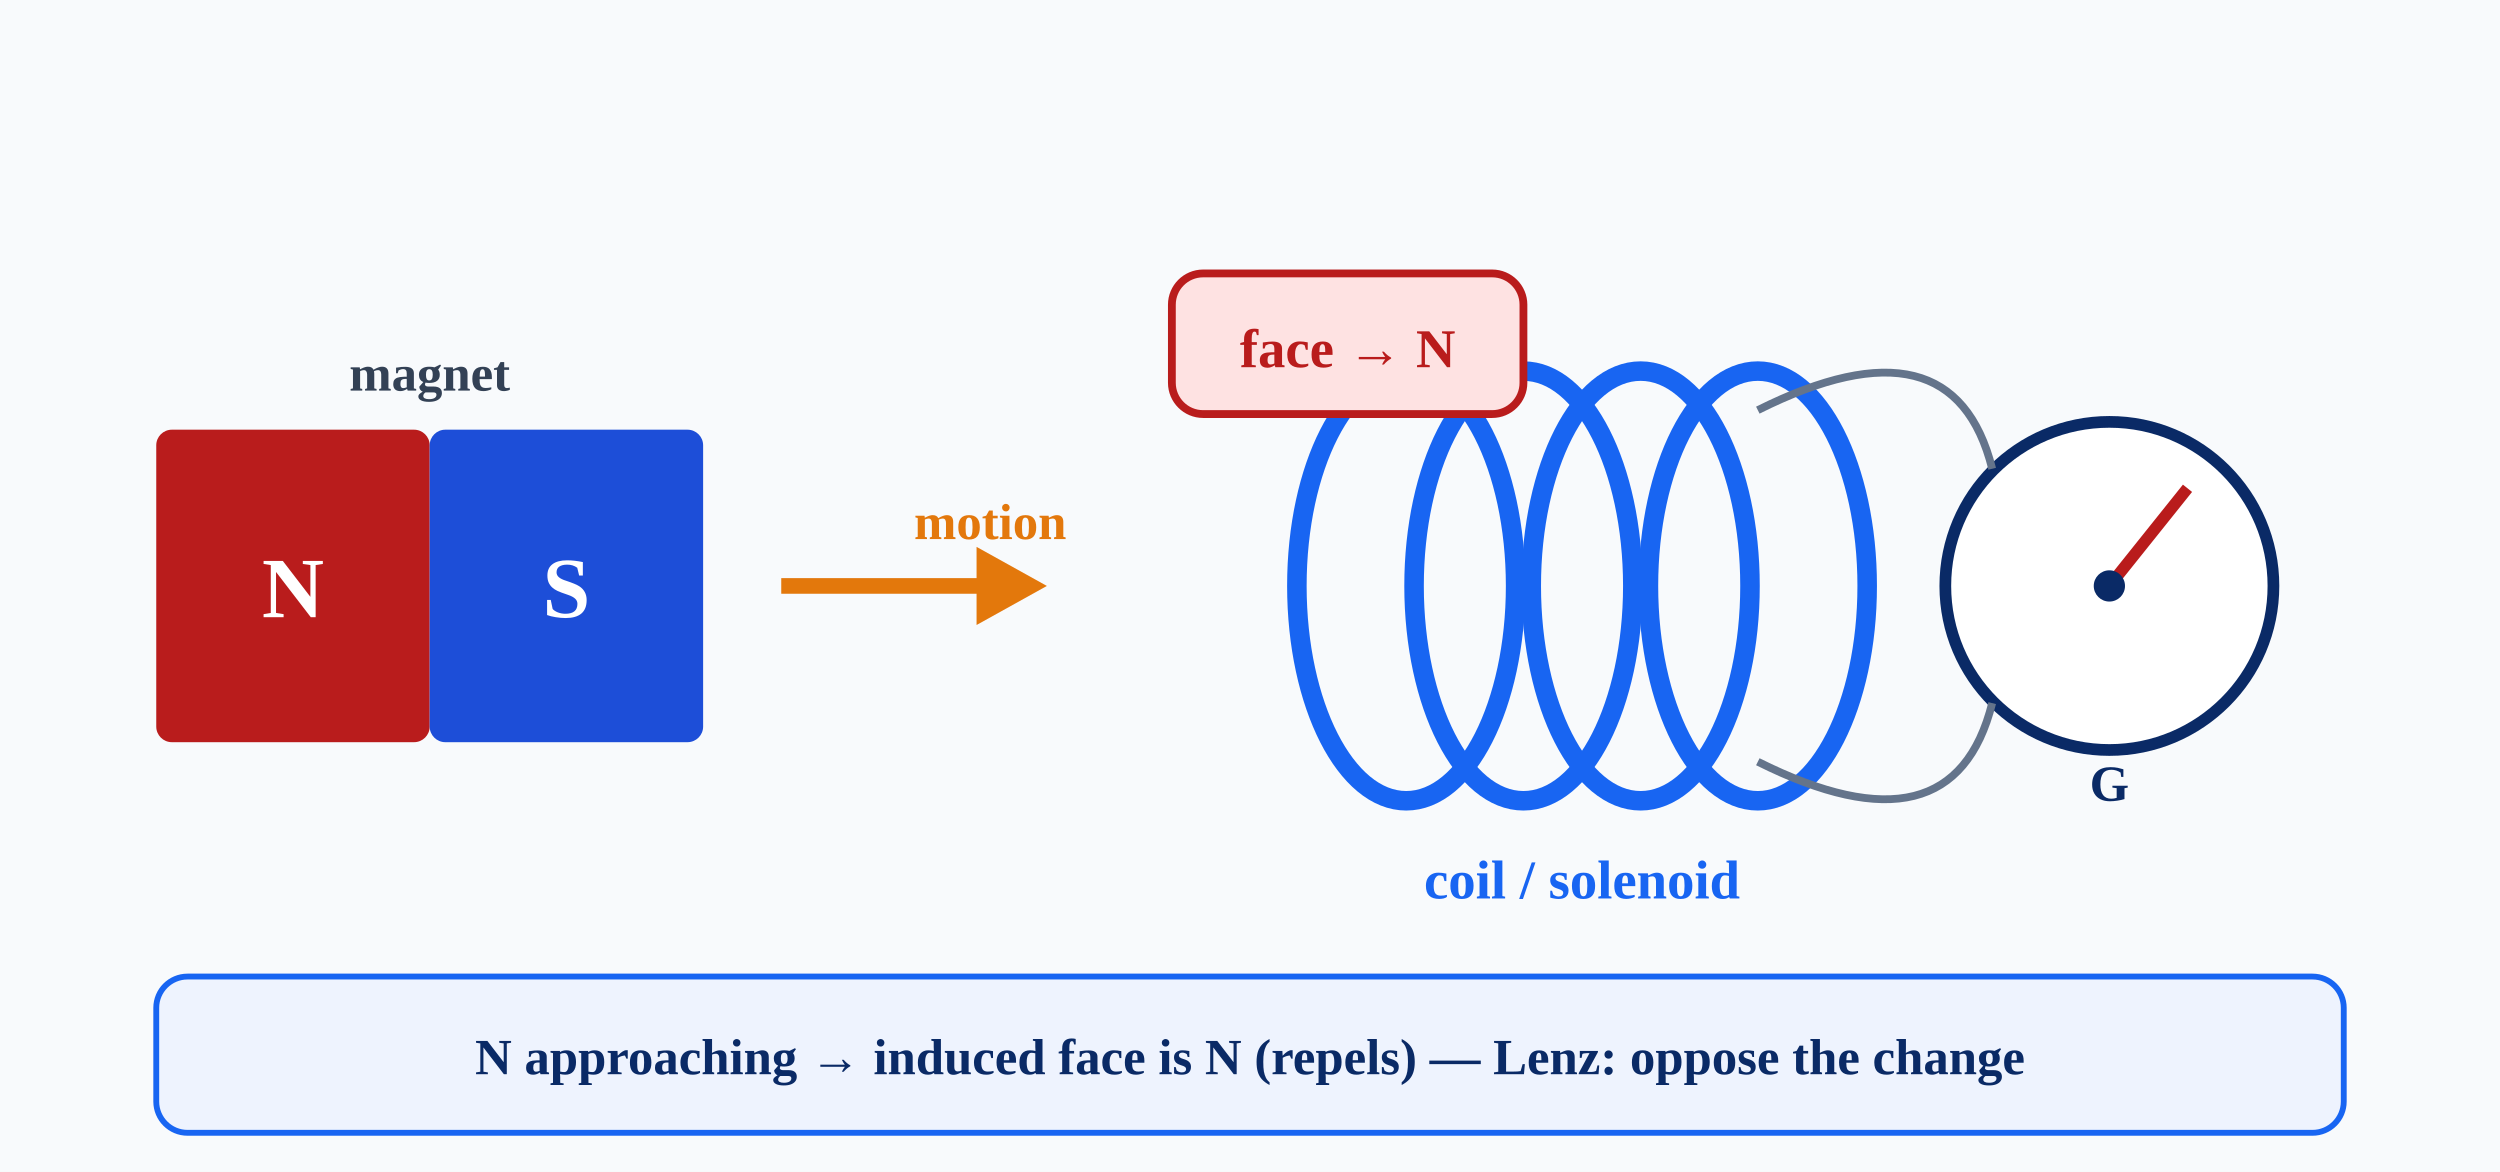
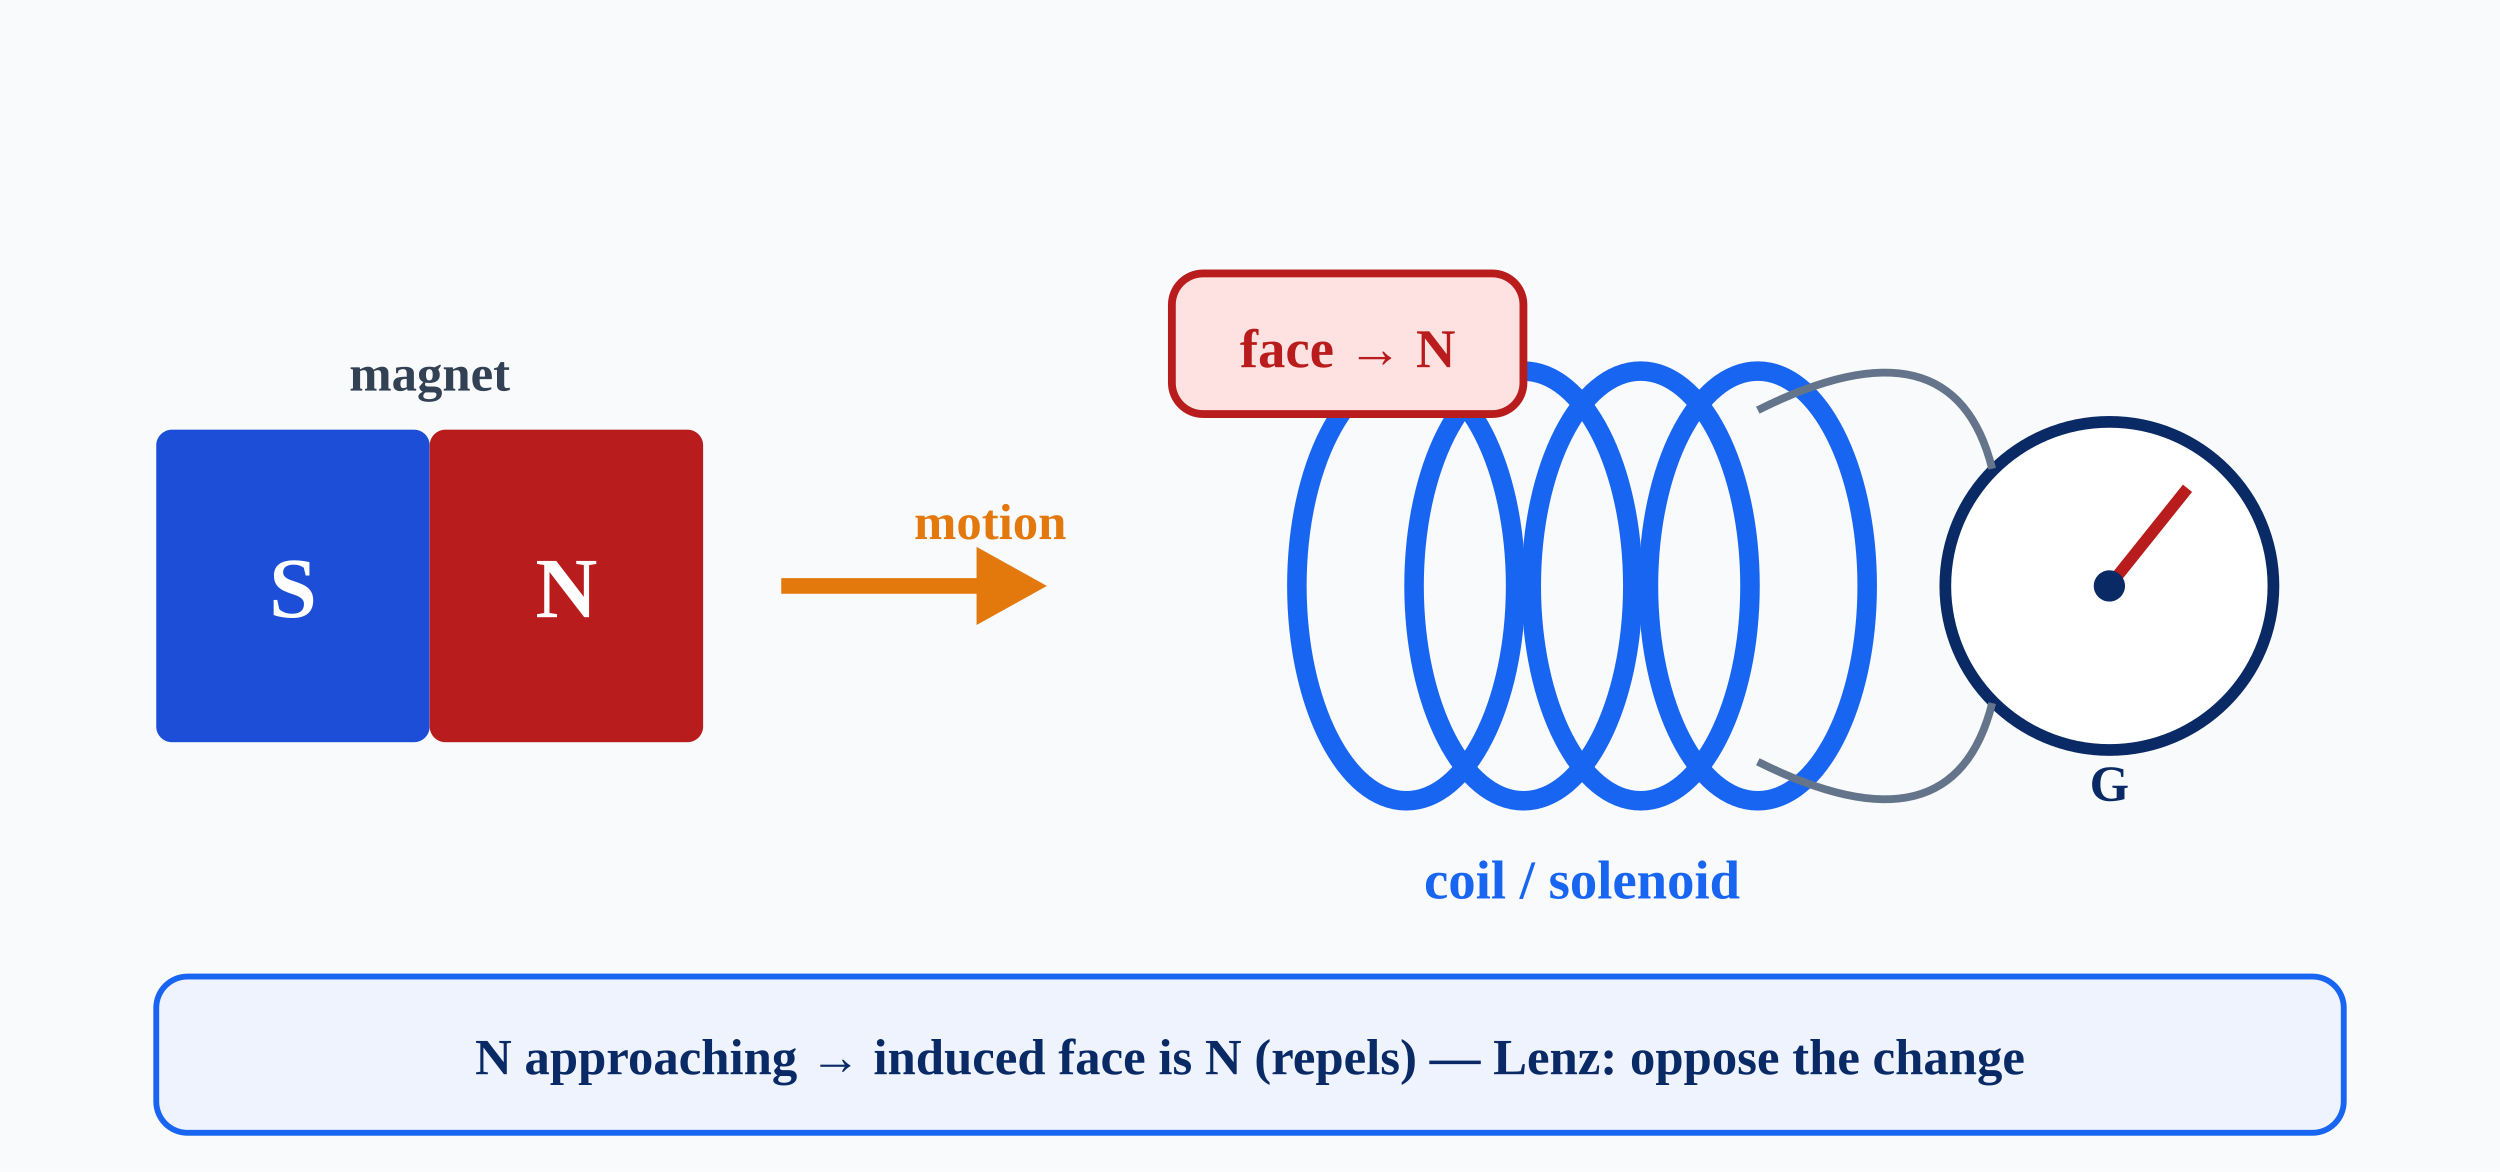
- <svg xmlns="http://www.w3.org/2000/svg" viewBox="0 0 640 300" role="img" aria-label="Bar magnet approaching a coil: Lenz law makes facing end a north pole to repel">
+ <svg xmlns="http://www.w3.org/2000/svg" viewBox="0 0 640 300" role="img" aria-label="Bar magnet with N pole approaching a coil: Lenz law makes facing end a north pole to repel">
  <rect width="640" height="300" fill="#f8fafc" />
-   <rect x="40" y="110" width="70" height="80" rx="4" fill="#b91c1c" />
-   <rect x="110" y="110" width="70" height="80" rx="4" fill="#1d4ed8" />
-   <text x="75" y="158" font-size="22" font-weight="800" text-anchor="middle" fill="#fff">N</text>
-   <text x="145" y="158" font-size="22" font-weight="800" text-anchor="middle" fill="#fff">S</text>
+   <rect x="40" y="110" width="70" height="80" rx="4" fill="#1d4ed8" />
+   <rect x="110" y="110" width="70" height="80" rx="4" fill="#b91c1c" />
+   <text x="75" y="158" font-size="22" font-weight="800" text-anchor="middle" fill="#fff">S</text>
+   <text x="145" y="158" font-size="22" font-weight="800" text-anchor="middle" fill="#fff">N</text>
  <text x="110" y="100" font-size="13" font-weight="700" text-anchor="middle" fill="#334155">magnet</text>
  <line x1="200" y1="150" x2="260" y2="150" stroke="#e3780c" stroke-width="4" />
  <polygon points="268,150 250,140 250,160" fill="#e3780c" />
  <text x="234" y="138" font-size="13" font-weight="700" fill="#e3780c">motion</text>
  <ellipse cx="360" cy="150" rx="28" ry="55" fill="none" stroke="#1865f2" stroke-width="5" />
  <ellipse cx="390" cy="150" rx="28" ry="55" fill="none" stroke="#1865f2" stroke-width="5" />
  <ellipse cx="420" cy="150" rx="28" ry="55" fill="none" stroke="#1865f2" stroke-width="5" />
  <ellipse cx="450" cy="150" rx="28" ry="55" fill="none" stroke="#1865f2" stroke-width="5" />
  <text x="405" y="230" font-size="14" font-weight="700" text-anchor="middle" fill="#1865f2">coil / solenoid</text>
  <rect x="300" y="70" width="90" height="36" rx="8" fill="#fee2e2" stroke="#b91c1c" stroke-width="2" />
  <text x="345" y="94" font-size="14" font-weight="800" text-anchor="middle" fill="#b91c1c">face → N</text>
  <circle cx="540" cy="150" r="42" fill="#fff" stroke="#0a2a66" stroke-width="3" />
  <line x1="540" y1="150" x2="560" y2="125" stroke="#b91c1c" stroke-width="3" />
  <circle cx="540" cy="150" r="4" fill="#0a2a66" />
  <text x="540" y="205" font-size="13" font-weight="700" text-anchor="middle" fill="#0a2a66">G</text>
  <path d="M450 105 Q500 80 510 120" fill="none" stroke="#64748b" stroke-width="2" />
  <path d="M450 195 Q500 220 510 180" fill="none" stroke="#64748b" stroke-width="2" />
  <rect x="40" y="250" width="560" height="40" rx="8" fill="#eef3fe" stroke="#1865f2" stroke-width="1.5" />
  <text x="320" y="275" font-size="13" font-weight="700" text-anchor="middle" fill="#0a2a66">N approaching → induced face is N (repels) — Lenz: oppose the change</text>
</svg>
